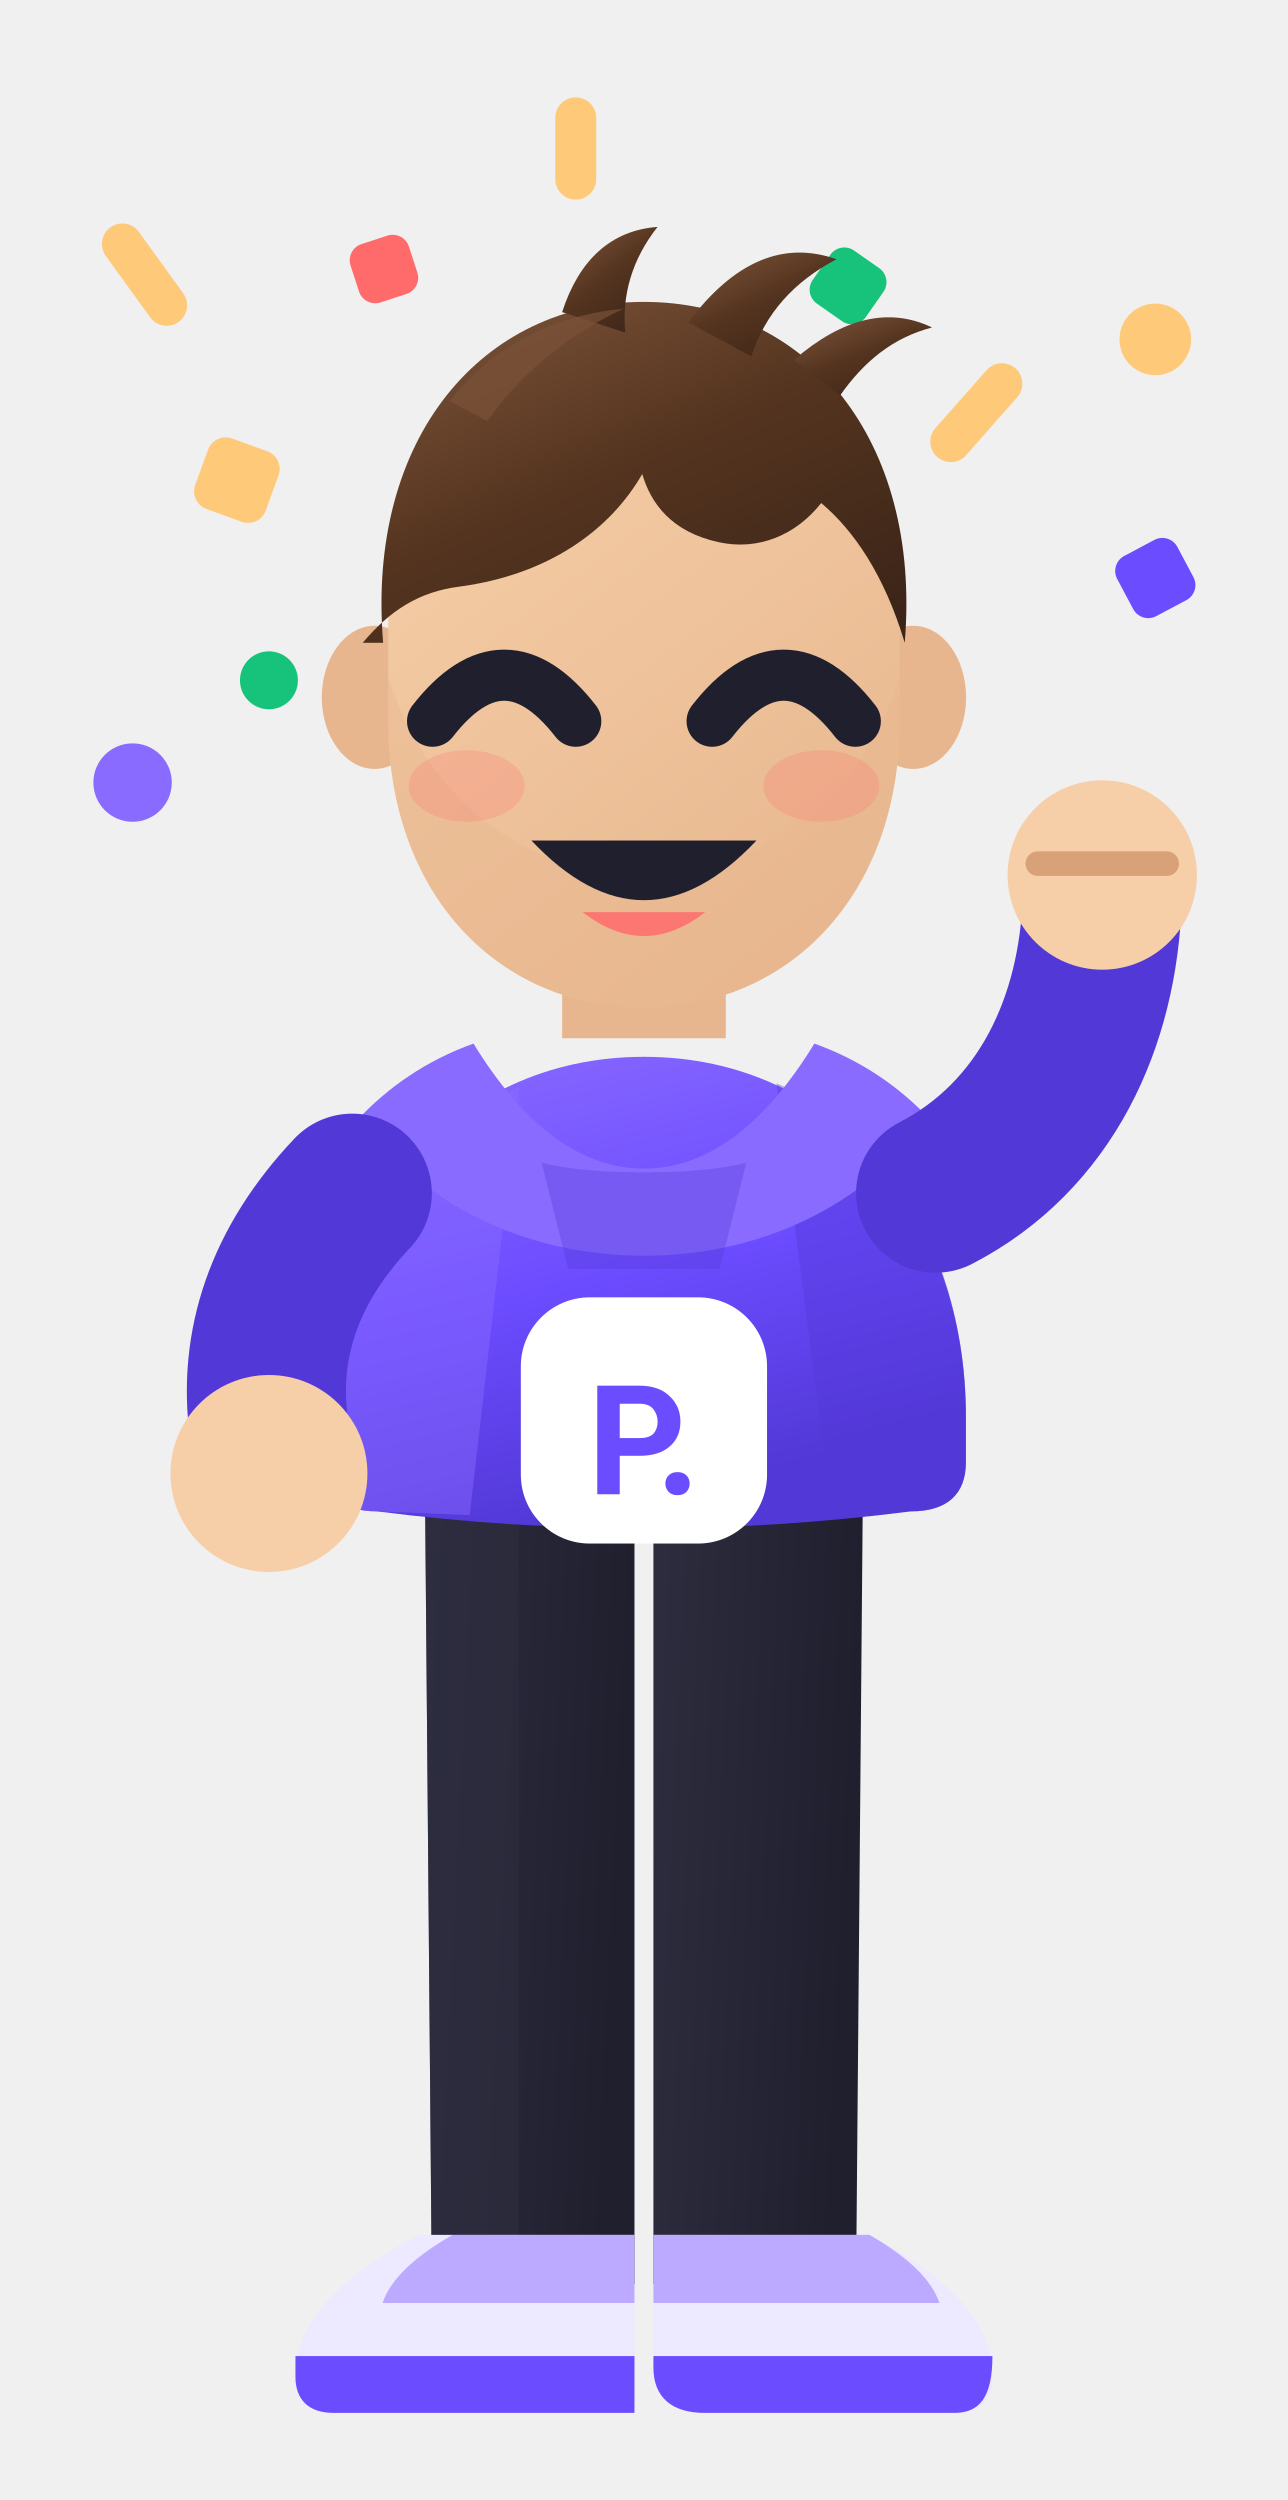
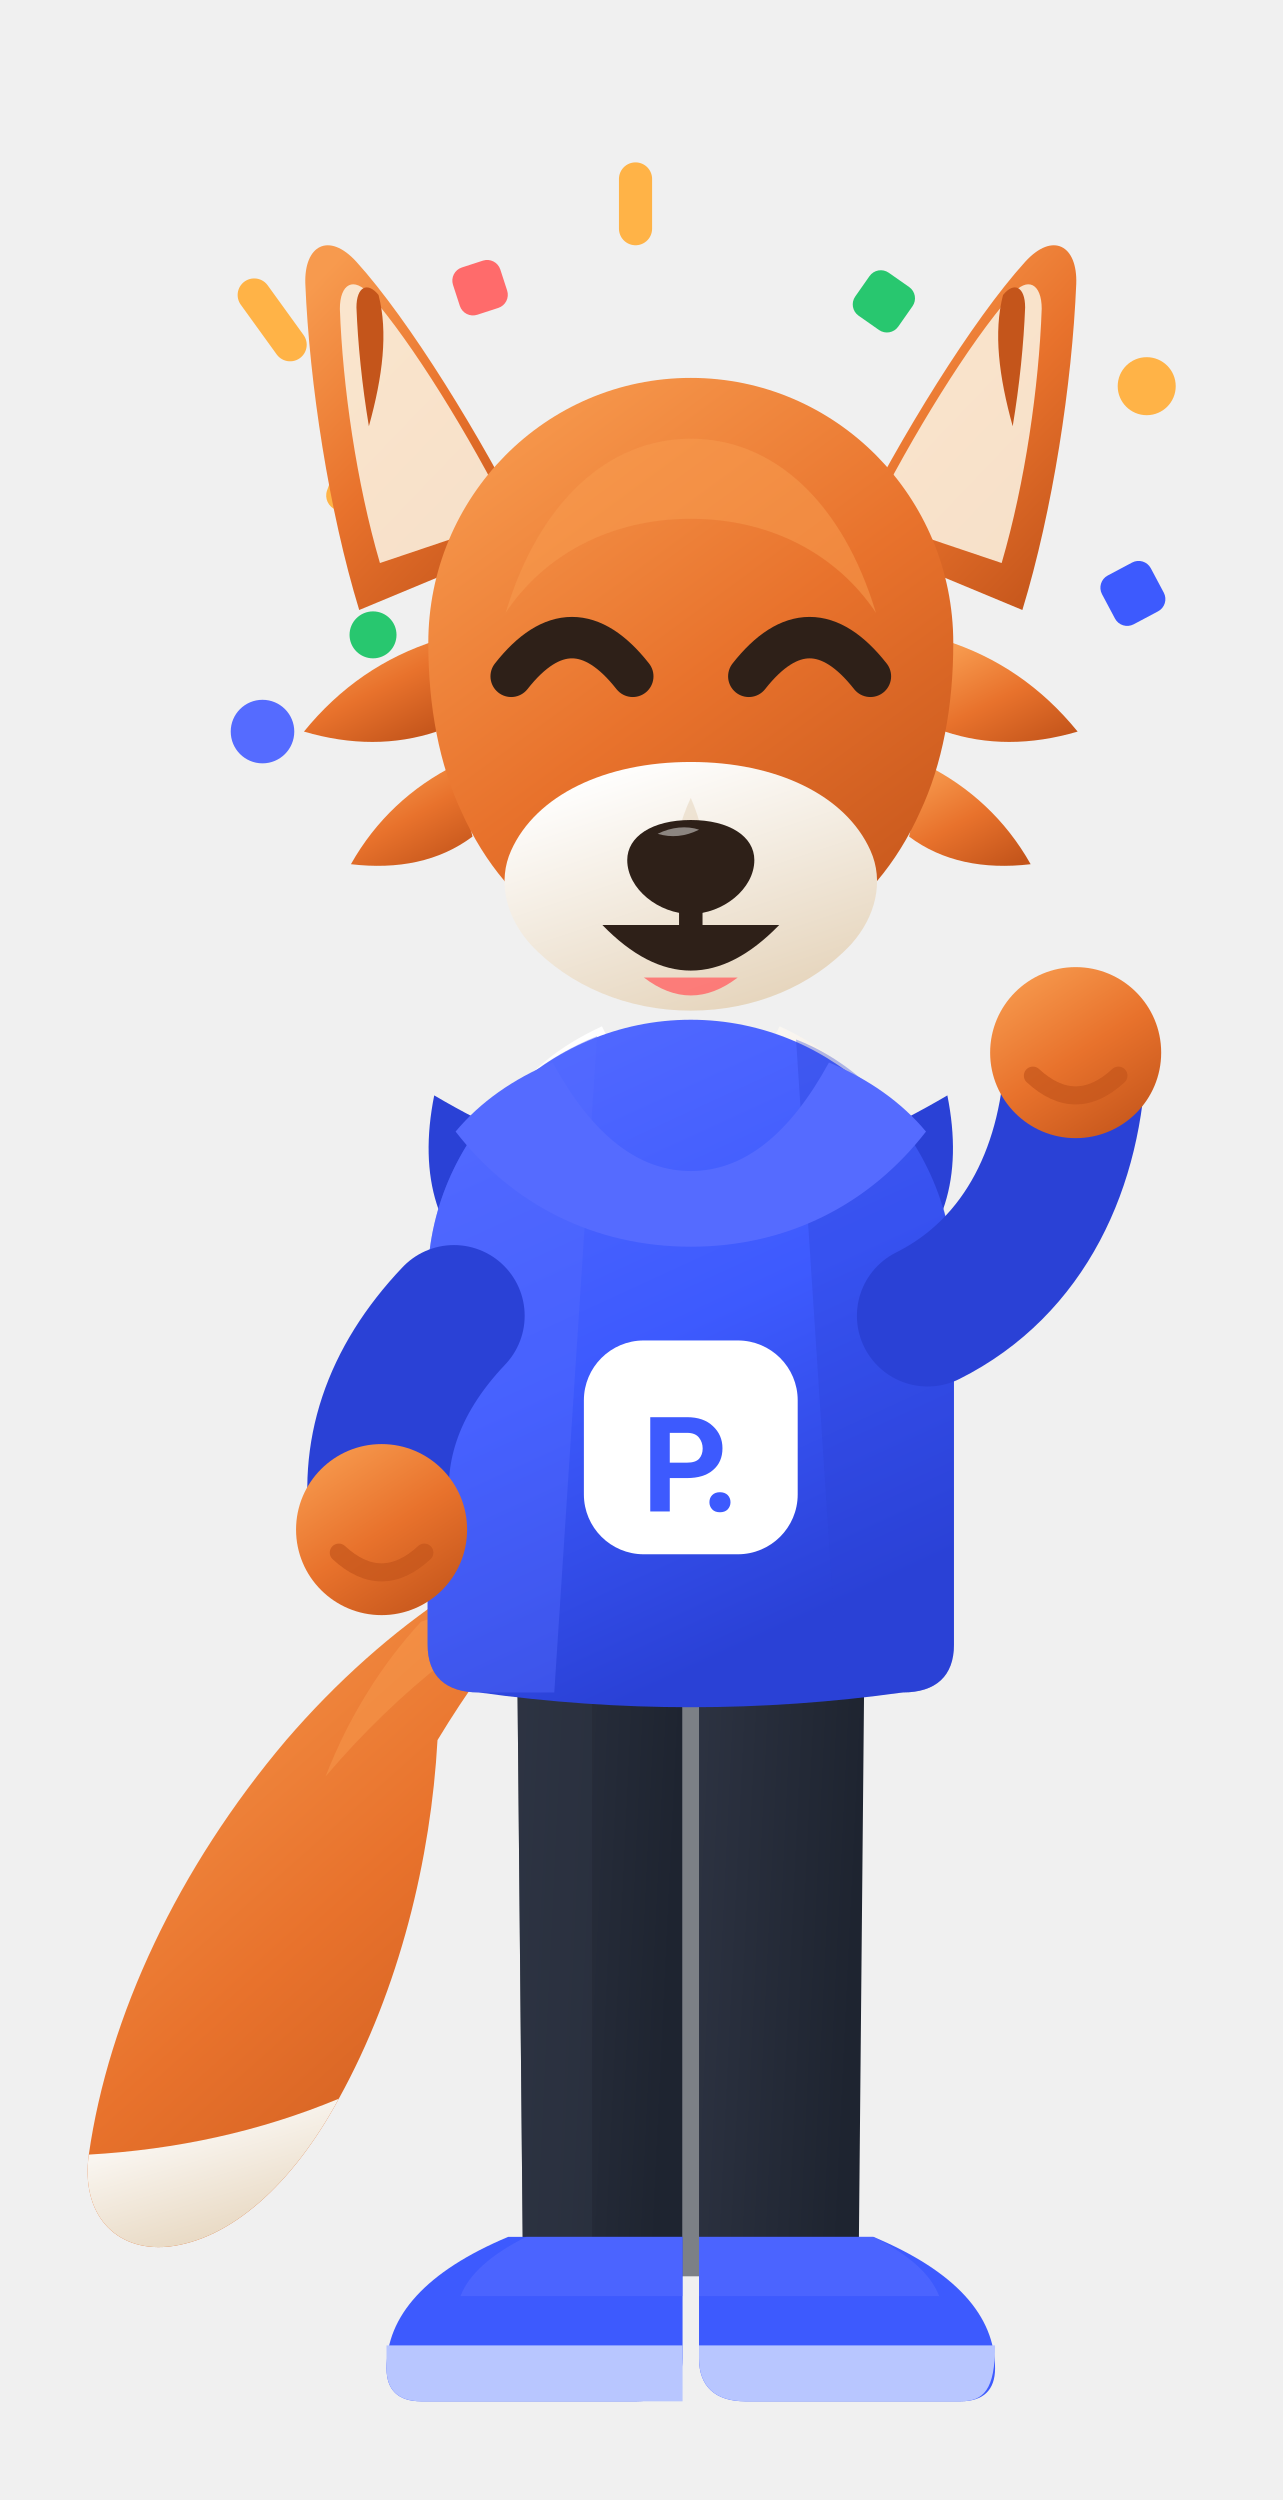
- <svg xmlns="http://www.w3.org/2000/svg" viewBox="16 0 68 132" width="68" height="132">
+ <svg xmlns="http://www.w3.org/2000/svg" viewBox="8 0 78 152" width="78" height="152">
  <defs>
    <linearGradient id="hoodie" x1="0" y1="0" x2=".35" y2="1">
-       <stop offset="0" stop-color="#8A6BFF" />
-       <stop offset=".55" stop-color="#6C4CFF" />
-       <stop offset="1" stop-color="#5238D6" />
+       <stop offset="0" stop-color="#556BFF" />
+       <stop offset=".55" stop-color="#3D5AFE" />
+       <stop offset="1" stop-color="#2A41D6" />
    </linearGradient>
-     <linearGradient id="skin" x1=".25" y1="0" x2=".8" y2="1">
-       <stop offset="0" stop-color="#F6CFA8" />
-       <stop offset="1" stop-color="#E7B68E" />
+     <linearGradient id="fur" x1=".2" y1="0" x2=".85" y2="1">
+       <stop offset="0" stop-color="#F79A4E" />
+       <stop offset=".5" stop-color="#E8722C" />
+       <stop offset="1" stop-color="#C4551B" />
    </linearGradient>
-     <linearGradient id="hair" x1=".2" y1="0" x2=".9" y2="1">
-       <stop offset="0" stop-color="#7A5138" />
-       <stop offset=".45" stop-color="#54341F" />
-       <stop offset="1" stop-color="#3B2418" />
+     <linearGradient id="cream" x1=".3" y1="0" x2=".8" y2="1">
+       <stop offset="0" stop-color="#FFFFFF" />
+       <stop offset="1" stop-color="#E4D2B8" />
    </linearGradient>
    <linearGradient id="legs" x1="0" y1="0" x2="1" y2=".2">
-       <stop offset="0" stop-color="#2D2D3F" />
-       <stop offset="1" stop-color="#1F1F2E" />
+       <stop offset="0" stop-color="#2D3342" />
+       <stop offset="1" stop-color="#1E2430" />
    </linearGradient>
  </defs>
  <g>
-     <path d="M38.4 74h11.1v46.6h-10.7Z" fill="url(#legs)" />
-     <path d="M50.5 74h11.1l-.4 46.6h-10.7Z" fill="url(#legs)" />
-     <path d="M38.4 74h5v46.6h-4.6Z" fill="#2D2D3F" opacity=".55" />
-     <path d="M38.1 118h11.4v7c0 1.6-1 2.4-2.7 2.4H33.6c-1.3 0-2-.7-2-1.9 0-2.9 2.2-5.2 6.5-7.5Z" fill="#EDE9FF" />
-     <path d="M50.5 118h11.4c4.3 2.3 6.5 4.6 6.5 7.5 0 1.2-.7 1.9-2 1.9H53.2c-1.7 0-2.7-.8-2.7-2.4Z" fill="#EDE9FF" />
-     <path d="M38.1 118h11.4v3.6H36.2c.4-1.2 1.6-2.4 3.7-3.6Zm12.4 0h11.4c2.1 1.2 3.3 2.4 3.7 3.6H50.5Z" fill="#8A6BFF" opacity=".5" />
-     <path d="M31.6 124.4h17.9v3H33.6c-1.3 0-2-.7-2-1.9Zm18.9 0h17.9c0 2.2-.7 3-2 3H53.2c-1.7 0-2.7-.8-2.7-2.4Z" fill="#6C4CFF" />
-     <path d="M33 74.8c0-10.6 6.8-19 17-19s17 8.4 17 19v2.4c0 1.7-1 2.6-2.9 2.6-9.4 1.2-18.8 1.2-28.2 0-1.9 0-2.9-.9-2.9-2.6Z" fill="url(#hoodie)" />
-     <path d="M35.9 79.8c-1.9 0-2.9-.9-2.9-2.6v-2.4c0-8 4-14.6 10.4-17.4l-2.6 22.6Z" fill="#8A6BFF" opacity=".45" />
-     <path d="M57 57.2l2.9 22.6h4.2c1.9 0 2.9-.9 2.9-2.6v-2.4c0-8.4-4.2-15.2-10-17.6Z" fill="#5238D6" opacity=".4" />
-     <path d="M41 55.1c2.7 4.4 5.7 6.6 9 6.6s6.3-2.2 9-6.6c2.5.9 4.5 2.3 6.1 4-3.5 4.5-8.8 7.2-15.1 7.2s-11.6-2.7-15.1-7.2c1.6-1.7 3.6-3.1 6.1-4Z" fill="#8A6BFF" />
-     <path d="M44.6 61.4c1.7.4 3.5.5 5.4.5s3.7-.1 5.4-.5l-1.4 5.6h-8Z" fill="#5238D6" opacity=".35" />
-     <rect x="43.5" y="68.5" width="13" height="13" rx="3.64" fill="#FFFFFF" />
-     <text x="50" y="78.9" text-anchor="middle" font-family="system-ui,-apple-system,Segoe UI,Roboto,sans-serif" font-size="8.06" font-weight="700" fill="#6C4CFF">P.</text>
-     <path d="M34.6 63c-3.6 3.8-5 8-4.4 12.4" stroke="#5238D6" stroke-width="8.4" fill="none" stroke-linecap="round" />
-     <circle cx="30.2" cy="77.8" r="5.2" fill="#F6CFA8" />
-     <path d="M65.4 63c5.8-3 8.6-9 8.8-15.6" stroke="#5238D6" stroke-width="8.4" fill="none" stroke-linecap="round" />
-     <circle cx="74.2" cy="46.2" r="5" fill="#F6CFA8" />
-     <path d="M70.8 45.6h6.8" stroke="#D2966B" stroke-width="1.3" stroke-linecap="round" opacity=".8" />
+     <path d="M46 92c-7 1.8-14.4 6.6-20.6 13.8C18.8 113.6 14.6 122.6 13.4 131 c-.5 3.6 1.6 5.9 4.8 5.6 3.8-.4 7.6-3.8 10.4-9 3.7-6.7 5.6-14.6 6-21.8 3.5-5.8 7.5-10.3 11.4-13.8Z" fill="url(#fur)" />
+     <path d="M42.6 96.4c-5 2.2-10.2 6.2-14.8 11.6 1.4-3.6 3.4-6.8 5.8-9.4 2.8-1 5.8-1.7 9-2.2Z" fill="#F79A4E" opacity=".5" />
+     <path d="M13.4 131c-.5 3.6 1.6 5.9 4.8 5.6 3.8-.4 7.6-3.8 10.4-9 -4.8 2-9.9 3.1-15.2 3.4Z" fill="url(#cream)" />
+     <path d="M39.4 96h10.1v42.4h-9.7Z" fill="url(#legs)" />
+     <path d="M50.5 96h10.1l-.4 42.4h-9.7Z" fill="url(#legs)" />
+     <path d="M39.4 96h4.6v42.4h-4.2Z" fill="#2D3342" opacity=".6" />
+     <path d="M49.5 96h1v42.4h-1Z" fill="#1E2430" opacity=".55" />
+     <path d="M38.9 136h10.6v7.4c0 1.7-1 2.6-2.8 2.6H33.6c-1.4 0-2.1-.7-2.1-2 0-3.2 2.4-5.9 7.4-8Z" fill="#3D5AFE" />
+     <path d="M50.5 136h10.6c5 2.1 7.4 4.8 7.4 8 0 1.3-.7 2-2.1 2H53.3c-1.8 0-2.8-.9-2.8-2.6Z" fill="#3D5AFE" />
+     <path d="M38.9 136h10.6v3.6H36c.5-1.3 1.8-2.5 4-3.6Zm11.6 0h10.6c2.2 1.1 3.5 2.3 4 3.6H50.5Z" fill="#556BFF" opacity=".6" />
+     <path d="M31.5 142.6h18v3.4H33.6c-1.4 0-2.1-.7-2.1-2Zm19 0h18c0 2.7-.7 3.4-2.1 3.4H53.3c-1.8 0-2.8-.9-2.8-2.6Z" fill="#B8C6FF" />
+     <path d="M38 78c-3.4-2.6-4.6-6.4-3.6-11.4 3.4 2 6.6 3.4 9.6 4.2Zm24 0c3.4-2.6 4.6-6.4 3.6-11.4-3.4 2-6.6 3.4-9.6 4.2Z" fill="#2A41D6" />
+     <path d="M44.6 62.4c1.6 3.4 3.4 6 5.4 7.8 2-1.8 3.8-4.4 5.4-7.8 2.6 1.2 4.6 2.8 5.9 4.9-2.1 6.6-5.9 10.2-11.3 10.2s-9.2-3.6-11.3-10.2c1.3-2.1 3.3-3.7 5.9-4.9Z" fill="url(#cream)" />
+     <path d="M34 100V78c0-8.8 7.2-16 16-16s16 7.2 16 16v22c0 1.9-1.1 2.9-3.1 2.9-8.6 1.2-17.2 1.2-25.8 0-2 0-3.1-1-3.1-2.9Z" fill="url(#hoodie)" />
+     <path d="M37.1 102.9c-2 0-3.1-1-3.1-2.9V78c0-6.8 4.3-12.6 10.3-15l-2.6 39.9Z" fill="#556BFF" opacity=".4" />
+     <path d="M56.4 63.2L59 102.9h3.9c2 0 3.1-1 3.1-2.9V78c0-7-4.4-12.8-9.6-14.8Z" fill="#2A41D6" opacity=".35" />
+     <path d="M41.6 64.6c2.4 4.4 5.2 6.6 8.4 6.6s6-2.2 8.4-6.6c2.4 1 4.4 2.4 5.9 4.2-3.4 4.4-8.4 7-14.3 7s-10.9-2.6-14.3-7c1.5-1.8 3.5-3.2 5.9-4.2Z" fill="#556BFF" />
+     <rect x="43.5" y="81.5" width="13" height="13" rx="3.64" fill="#FFFFFF" />
+     <text x="50" y="91.9" text-anchor="middle" font-family="system-ui,-apple-system,Segoe UI,Roboto,sans-serif" font-size="8.06" font-weight="700" fill="#3D5AFE">P.</text>
+     <path d="M35.6 80c-3.8 4-5.2 8.4-4.4 13" stroke="#2A41D6" stroke-width="8.6" fill="none" stroke-linecap="round" />
+     <circle cx="31.2" cy="93" r="5.2" fill="url(#fur)" />
+     <path d="M28.6 94.4q2.6 2.4 5.2 0" stroke="#C4551B" stroke-width="1.1" fill="none" stroke-linecap="round" opacity=".7" />
+     <path d="M64.4 80c6-3 8.8-9.2 9-16" stroke="#2A41D6" stroke-width="8.6" fill="none" stroke-linecap="round" />
+     <circle cx="73.4" cy="64" r="5.2" fill="url(#fur)" />
+     <path d="M70.8 65.4q2.6 2.4 5.2 0" stroke="#C4551B" stroke-width="1.1" fill="none" stroke-linecap="round" opacity=".7" />
  </g>
-   <g transform="translate(50 53.2) scale(0.9) translate(-50 -53.2)">
+   <g transform="translate(50 68) scale(0.84) translate(-50 -68)">
    <g>
-       <rect x="24" y="20" width="4.4" height="4.4" rx="1.1" fill="#FFC97A" transform="rotate(20 26 22)" />
-       <rect x="60" y="9" width="3.8" height="3.8" rx="1" fill="#17C37B" transform="rotate(35 62 11)" />
-       <rect x="33" y="8" width="3.6" height="3.6" rx="1" fill="#FF6B6B" transform="rotate(-18 35 10)" />
-       <rect x="78" y="26" width="4" height="4" rx="1" fill="#6C4CFF" transform="rotate(-28 80 28)" />
-       <circle cx="20" cy="40" r="2.3" fill="#8A6BFF" />
-       <circle cx="80" cy="14" r="2.1" fill="#FFC97A" />
-       <circle cx="28" cy="34" r="1.7" fill="#17C37B" />
-       <path d="M22 12l-2.6-3.6M46 4.6V1M68 20l3-3.4" stroke="#FFC97A" stroke-width="2.4" stroke-linecap="round" />
+       <rect x="24" y="20" width="4.4" height="4.4" rx="1.1" fill="#FFB347" transform="rotate(20 26 22)" />
+       <rect x="62" y="7" width="3.8" height="3.8" rx="1" fill="#28C76F" transform="rotate(35 64 9)" />
+       <rect x="33" y="6" width="3.6" height="3.6" rx="1" fill="#FF6B6B" transform="rotate(-18 35 8)" />
+       <rect x="80" y="28" width="4" height="4" rx="1" fill="#3D5AFE" transform="rotate(-28 82 30)" />
+       <circle cx="19" cy="40" r="2.3" fill="#556BFF" />
+       <circle cx="83" cy="15" r="2.1" fill="#FFB347" />
+       <circle cx="27" cy="33" r="1.7" fill="#28C76F" />
+       <path d="M21 12l-2.6-3.6M46 3.6V0M72 21l3-3.4" stroke="#FFB347" stroke-width="2.4" stroke-linecap="round" />
    </g>
    <g id="head">
-       <path d="M45.2 44h9.6v11h-9.6Z" fill="#E7B68E" />
-       <path d="M45.2 44h9.6v4.6c-3.4 1.4-6.6 1.4-9.6 0Z" fill="#D2966B" opacity=".55" />
-       <ellipse cx="34.2" cy="35" rx="3.1" ry="4.2" fill="#E7B68E" />
-       <ellipse cx="65.8" cy="35" rx="3.1" ry="4.2" fill="#E7B68E" />
-       <path d="M35 30.4c0-10.8 6.7-18 15-18s15 7.2 15 18v6c0 10.2-6.5 16.8-15 16.8S35 46.6 35 36.4Z" fill="url(#skin)" />
-       <path d="M50 53.2c-8.5 0-15-6.6-15-16.8v-2.6c2.2 7 7.8 11.6 15 11.6s12.8-4.6 15-11.6v2.6c0 10.2-6.5 16.8-15 16.8Z" fill="#E7B68E" opacity=".38" />
-       <ellipse cx="39.6" cy="40.2" rx="3.4" ry="2.1" fill="#FF6B6B" opacity=".22" />
-       <ellipse cx="60.4" cy="40.2" rx="3.4" ry="2.1" fill="#FF6B6B" opacity=".22" />
-       <g fill="url(#hair)">
-         <path d="M34.7 31.8C33.7 19.8 40.5 11.8 50 11.8s16.3 8 15.3 20c-1.2-4-3-6.6-4.9-8.2-1.5 1.9-3.7 2.8-6 2.3-2.8-.6-4-2.3-4.5-4-1.9 3.3-5.5 5.9-10.7 6.6-2.4.3-4.1 1.4-5.7 3.3Z" />
-         <path d="M52.6 13c2.7-3.6 5.6-4.8 8.7-3.7-2.5 1.3-4.2 3.2-5 5.7Z" />
-         <path d="M45.2 12.4c1-3.1 2.9-4.8 5.6-5-1.5 1.9-2.1 4-1.9 6.2Z" />
-         <path d="M58.8 15.2c2.9-2.5 5.6-3.1 8.1-1.9-2.3.6-4 2-5.4 4Z" />
-       </g>
-       <path d="M38.6 17.6c2.6-3.2 6-5 10.2-5.4-3.4 1.6-6 3.8-8 6.6Z" fill="#7A5138" opacity=".7" />
-       <path d="M37.6 36.4q4.2-5.4 8.4 0M54 36.4q4.2-5.4 8.4 0" stroke="#1F1F2E" stroke-width="3" fill="none" stroke-linecap="round" />
-       <path d="M43.4 43.4q6.6 7 13.2 0Z" fill="#1F1F2E" />
-       <path d="M46.4 47.6q3.6 2.8 7.2 0Z" fill="#FF6B6B" opacity=".85" />
+       <path d="M38.5 26C34.8 18.6 29.6 10.2 25.8 6c-2-2.2-3.8-1.2-3.7 1.6.3 7.2 1.7 16.4 3.9 23.6Z" fill="url(#fur)" />
+       <path d="M37 24.6c-3-6-7.2-12.8-10.2-16.2-1.2-1.4-2.2-.8-2.2 1 .2 5.6 1.2 12.6 2.9 18.4Z" fill="#FBEEDC" opacity=".9" />
+       <path d="M27.4 8.4c-.8-1-1.6-.6-1.6.9.1 2.6.4 5.6.9 8.6 1-3.6 1.4-6.8.7-9.5Z" fill="#C4551B" />
+       <path d="M61.5 26C65.2 18.6 70.4 10.2 74.2 6c2-2.2 3.8-1.2 3.7 1.6-.3 7.2-1.7 16.4-3.9 23.6Z" fill="url(#fur)" />
+       <path d="M63 24.6c3-6 7.2-12.8 10.2-16.2 1.2-1.4 2.2-.8 2.2 1-.2 5.6-1.2 12.6-2.9 18.4Z" fill="#FBEEDC" opacity=".9" />
+       <path d="M72.6 8.4c.8-1 1.6-.6 1.6.9-.1 2.6-.4 5.6-.9 8.6-1-3.6-1.4-6.8-.7-9.5Z" fill="#C4551B" />
+       <path d="M31.6 33.4c-3.8 1.2-7 3.4-9.6 6.6 3.4 1 6.6 1 9.6 0Z" fill="url(#fur)" />
+       <path d="M33 42.4c-3.2 1.6-5.8 4-7.6 7.2 3.4.4 6.4-.2 8.8-2Z" fill="url(#fur)" />
+       <path d="M68.4 33.4c3.8 1.2 7 3.4 9.6 6.6-3.4 1-6.6 1-9.6 0Z" fill="url(#fur)" />
+       <path d="M67 42.4c3.2 1.6 5.8 4 7.6 7.2-3.4.4-6.4-.2-8.8-2Z" fill="url(#fur)" />
+       <path d="M31 33.6c0-10.6 8.5-19.2 19-19.2s19 8.6 19 19.2c0 4.6-.8 8.8-2.4 12.2-1.7 3.8-4.2 6.7-7.2 8.6-2.9 1.9-6.2 2.9-9.4 2.9s-6.5-1-9.4-2.9c-3-1.9-5.5-4.8-7.2-8.6C31.8 42.4 31 38.2 31 33.6Z" fill="url(#fur)" />
+       <path d="M50 24.6c5.8 0 10.6 2.6 13.4 6.8-2.4-8-7.4-12.6-13.4-12.6s-11 4.6-13.4 12.6c2.8-4.2 7.6-6.8 13.4-6.8Z" fill="#F79A4E" opacity=".55" />
+       <path d="M50 60.2c-4.6 0-8.8-1.8-11.6-4.8-1.8-2-2.4-4.6-1.4-6.8 1.8-4 6.8-6.4 13-6.4s11.2 2.4 13 6.4c1 2.2.4 4.8-1.4 6.8-2.8 3-7 4.8-11.6 4.8Z" fill="url(#cream)" />
+       <path d="M50 44.8c1.4 3.2 1.4 6.2 0 9-1.5-2.8-1.5-5.8 0-9Z" fill="#E4D2B8" opacity=".5" />
+       <path d="M50 46.4c2.8 0 4.6 1.2 4.6 2.9 0 2.1-2.3 3.9-4.6 3.9s-4.6-1.8-4.6-3.9c0-1.7 1.8-2.9 4.6-2.9Z" fill="#2E2018" />
+       <path d="M47.6 47.4c1-.5 2.1-.6 3-.3-1 .5-2 .6-3 .3Z" fill="#FFFFFF" opacity=".45" />
+       <path d="M37 36q4.4-5.6 8.8 0M54.2 36q4.4-5.6 8.8 0" stroke="#2E2018" stroke-width="3" fill="none" stroke-linecap="round" />
+       <path d="M50 52.8v1.6" stroke="#2E2018" stroke-width="1.7" stroke-linecap="round" />
+       <path d="M43.6 54q6.4 6.6 12.8 0Z" fill="#2E2018" />
+       <path d="M46.6 57.8q3.4 2.6 6.8 0Z" fill="#FF6B6B" opacity=".85" />
    </g>
  </g>
</svg>
